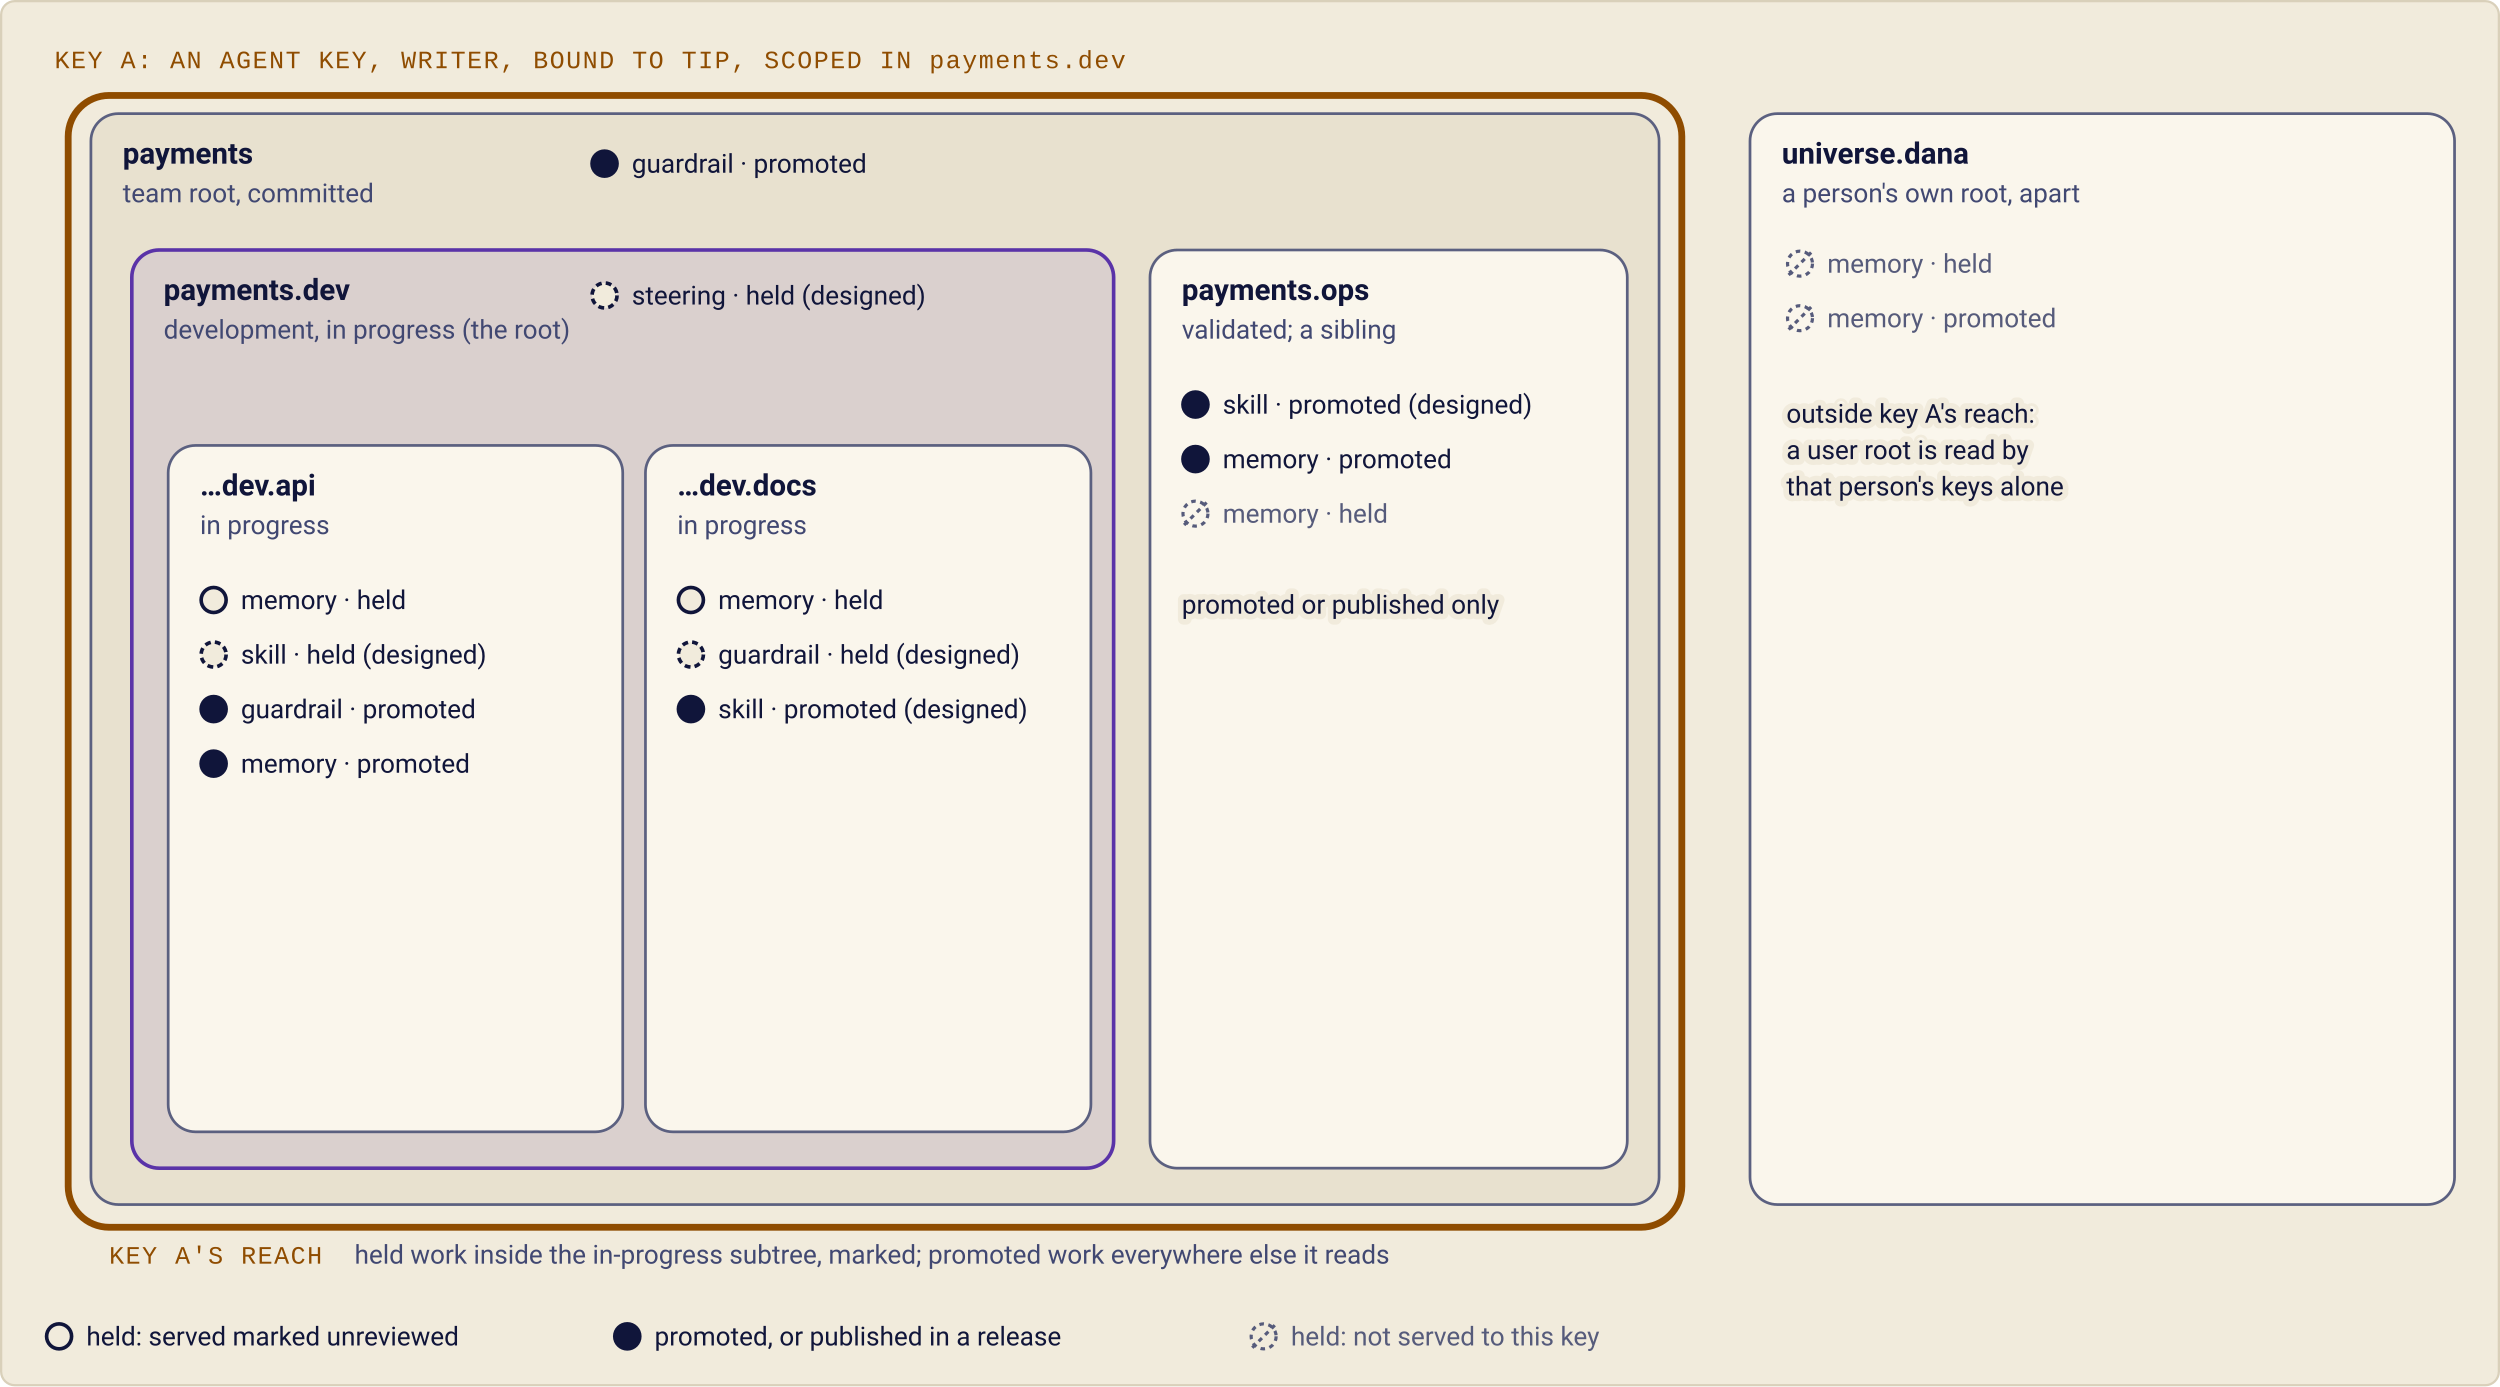
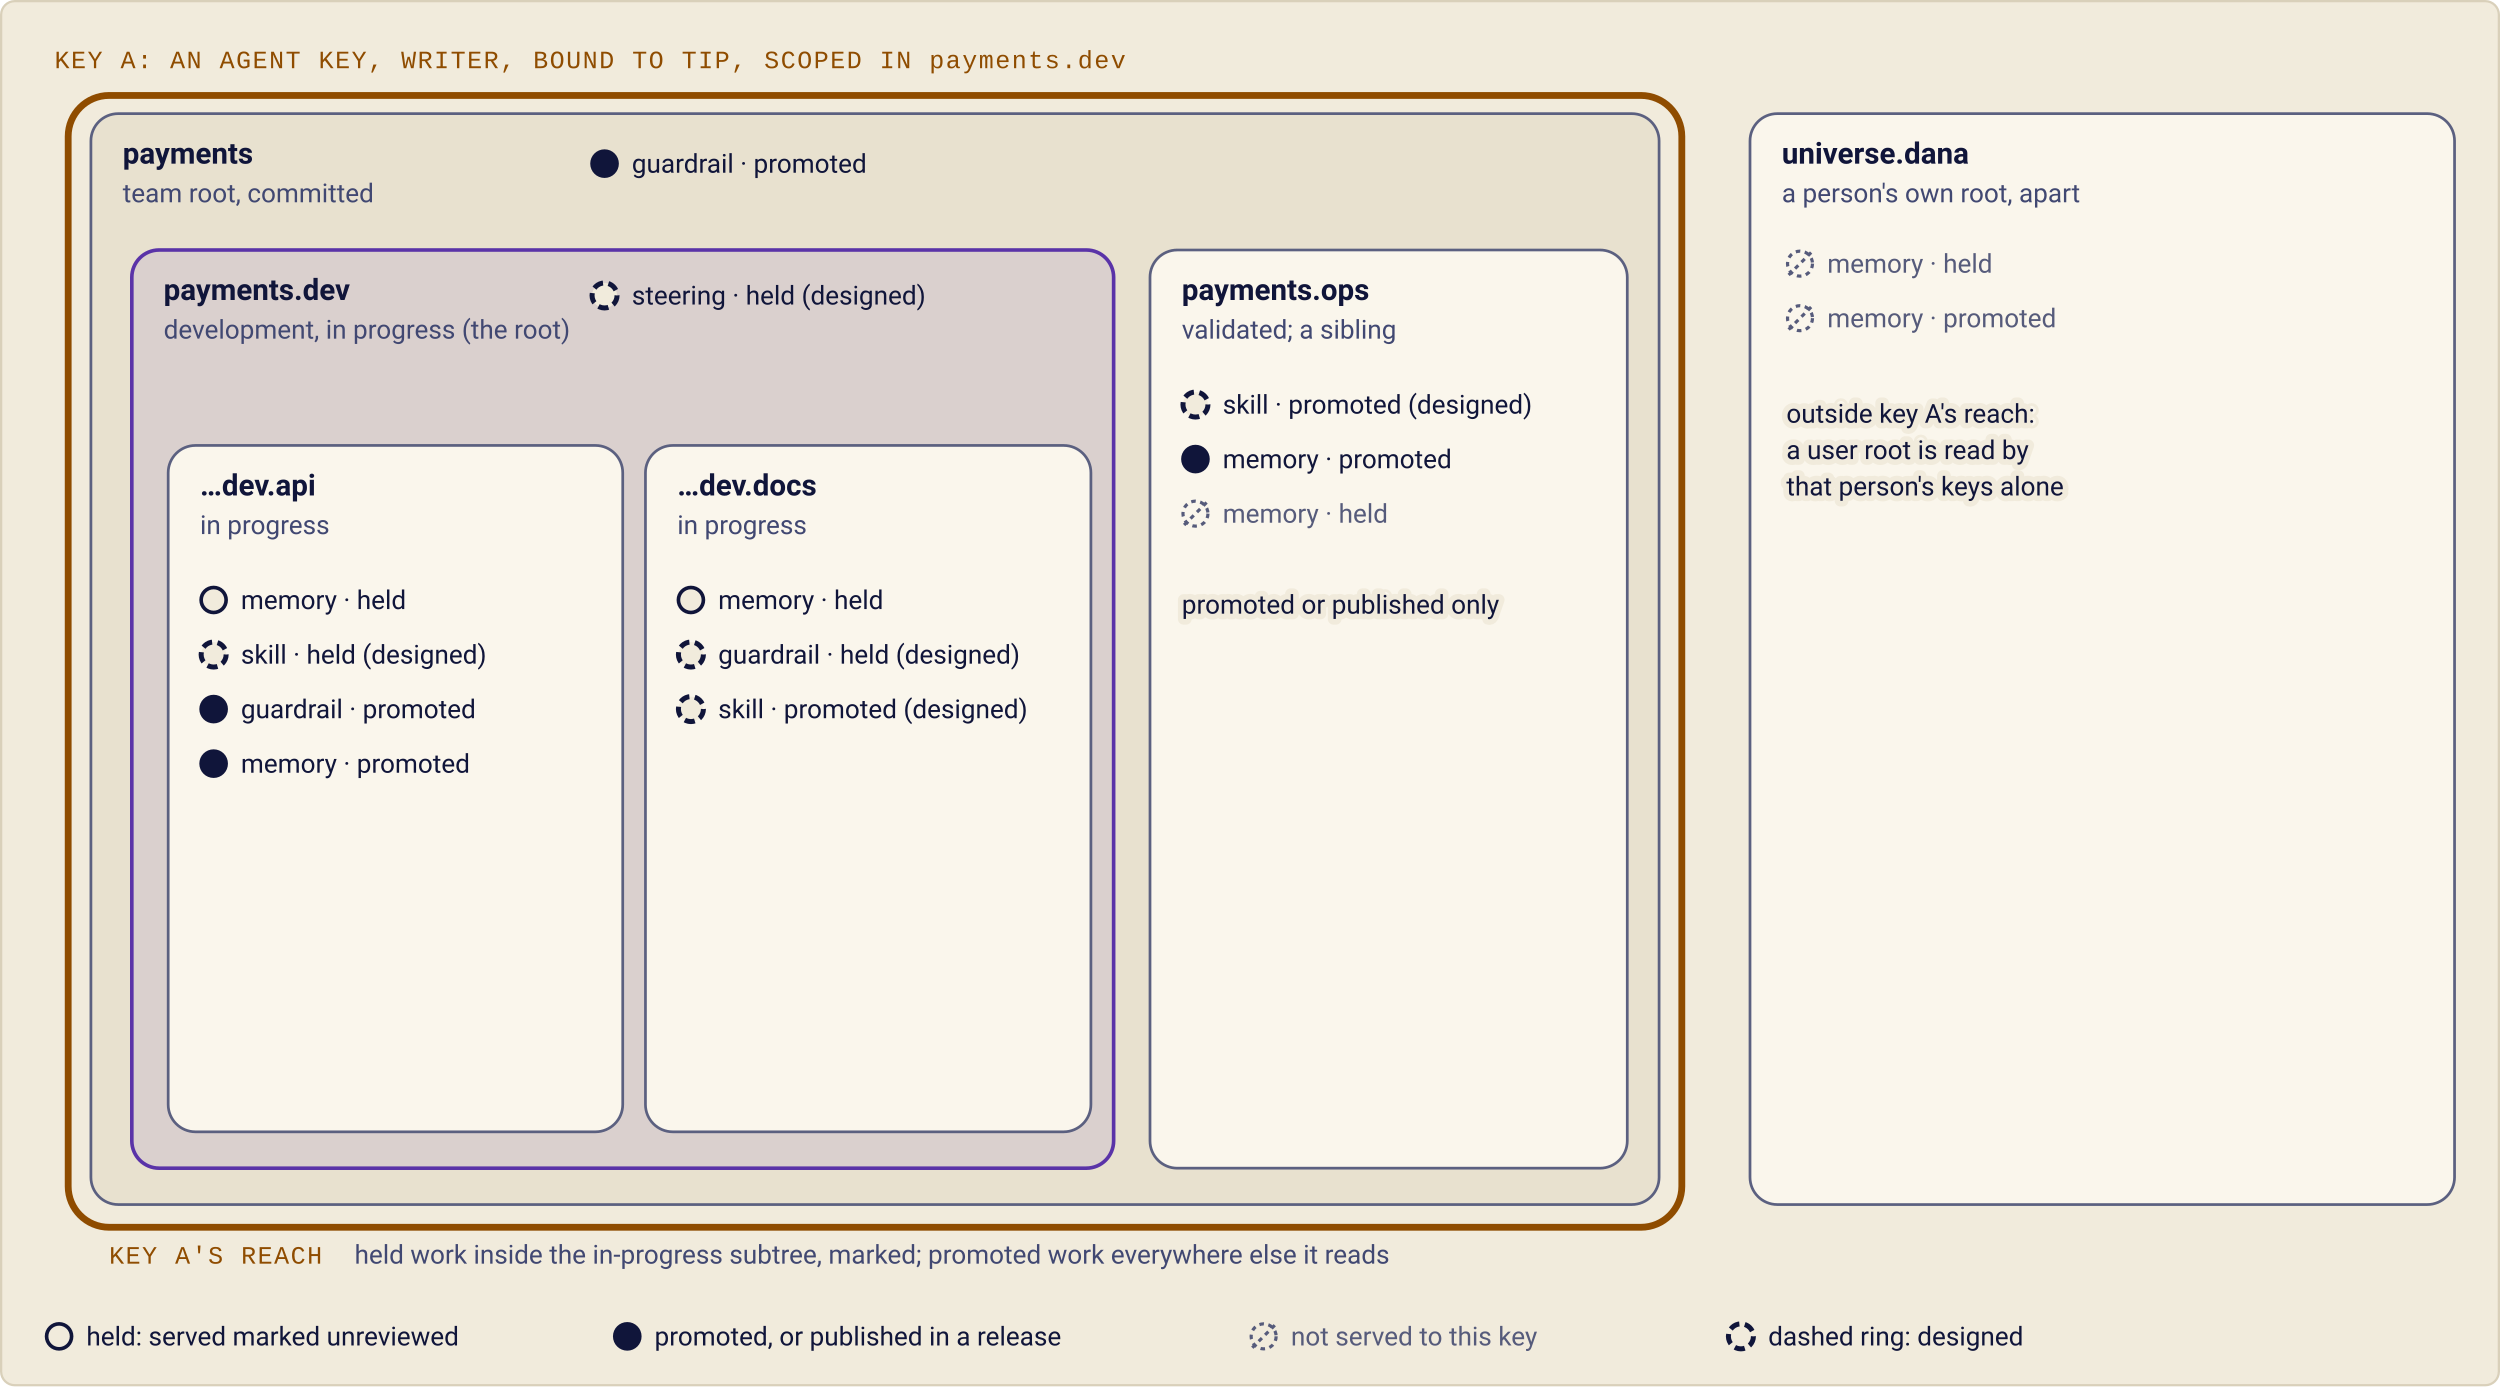
<svg xmlns="http://www.w3.org/2000/svg" width="1100" height="610" viewBox="0 0 1100 610" role="img" aria-labelledby="title desc">
  <style>
.plate{fill:#f1ebdc;stroke:#d9d0ba}
text{font-family:system-ui,-apple-system,"Segoe UI",Roboto,"Helvetica Neue",Arial,sans-serif}
.box{fill:#faf6ec;stroke:#5b6080;stroke-width:1.3}
.box.soft{fill:#e8e1cf}
.box.acc{fill:#8f4c001a;stroke:#8f4c00}
.box.ip{fill:#6a3fc41a;stroke:#5a33a8}
.box.plan{stroke-dasharray:5 4}
.zone{fill:none;stroke:#8f4c00;stroke-width:1.3;stroke-dasharray:6 5}
.zone.ip{stroke:#5a33a8}
.lane{fill:none;stroke:#d9d0ba;stroke-width:1}
.tree{fill:none;stroke:#d9d0ba;stroke-width:1.6}
.t{fill:#10153a;font-size:13px;font-weight:700}
.s{fill:#414872;font-size:11.5px}
.lanet{fill:#565b7b;font-size:11px;font-family:ui-monospace,SFMono-Regular,Menlo,Consolas,"Liberation Mono",monospace;letter-spacing:.06em}
.lanet.hi{fill:#8f4c00}
.e{fill:none;stroke:#5b6080;stroke-width:1.3}
.e.acc{stroke:#8f4c00}
.e.ip{stroke:#5a33a8}
.e.dash{stroke-dasharray:5 4}
.ah{fill:#5b6080}
.aha{fill:#8f4c00}
.ahi{fill:#5a33a8}
.el{fill:#10153a;font-size:11.5px;paint-order:stroke;stroke:#f1ebdc;stroke-width:5px;stroke-linejoin:round}
.acct{fill:#8f4c00;font-size:11.5px;font-weight:700;paint-order:stroke;stroke:#f1ebdc;stroke-width:5px;stroke-linejoin:round}
.ipt{fill:#5a33a8;font-size:11.5px;font-weight:700;paint-order:stroke;stroke:#f1ebdc;stroke-width:5px;stroke-linejoin:round}
.tag{fill:#f1ebdc;stroke:#565b7b;stroke-dasharray:3 2}
.tagt{fill:#565b7b;font-size:10px;font-family:ui-monospace,SFMono-Regular,Menlo,Consolas,"Liberation Mono",monospace;letter-spacing:.04em}
.reg{fill:#faf6ec;stroke:#5b6080;stroke-width:1.2}
.reg.outer{fill:#e8e1cf}
.reg.ip{fill:#6a3fc41a;stroke:#5a33a8;stroke-width:1.6}
.reg.plan{stroke-dasharray:5 4}
.reach{fill:none;stroke:#8f4c00;stroke-width:3}
.reach.b{stroke:#2f6690}
.reach.plan{stroke-dasharray:9 5}
.gh{fill:#f1ebdc;stroke:#10153a;stroke-width:1.6}
.gs{fill:#10153a;stroke:#10153a;stroke-width:1.6}
- .gh.plan{stroke-dasharray:2.6 1.8}
+ .gd{fill:#f1ebdc;stroke:#10153a;stroke-width:2.2;stroke-dasharray:4.5 2.4}
.gx{fill:none;stroke:#565b7b;stroke-width:1.4;stroke-dasharray:2 2}
.it{fill:#10153a;font-size:11.5px}
.it.dim{fill:#565b7b}
.icet{fill:#2f6690;font-size:11.5px;font-weight:700;paint-order:stroke;stroke:#f1ebdc;stroke-width:5px;stroke-linejoin:round}
.no{fill:none;stroke:#962a33;stroke-width:2}
@media (prefers-color-scheme: dark) {
.plate{fill:#0a0d22;stroke:#262c52}
text{font-family:system-ui,-apple-system,"Segoe UI",Roboto,"Helvetica Neue",Arial,sans-serif}
.box{fill:#0e1230;stroke:#5f7fa3;stroke-width:1.3}
.box.soft{fill:#111638}
.box.acc{fill:#f6a83e24;stroke:#f6a83e}
.box.ip{fill:#b48af229;stroke:#bb95f4}
.box.plan{stroke-dasharray:5 4}
.zone{fill:none;stroke:#f6a83e;stroke-width:1.3;stroke-dasharray:6 5}
.zone.ip{stroke:#bb95f4}
.lane{fill:none;stroke:#262c52;stroke-width:1}
.tree{fill:none;stroke:#262c52;stroke-width:1.6}
.t{fill:#efe9da;font-size:13px;font-weight:700}
.s{fill:#b7b4c6;font-size:11.5px}
.lanet{fill:#8c8fa8;font-size:11px;font-family:ui-monospace,SFMono-Regular,Menlo,Consolas,"Liberation Mono",monospace;letter-spacing:.06em}
.lanet.hi{fill:#f6a83e}
.e{fill:none;stroke:#5f7fa3;stroke-width:1.3}
.e.acc{stroke:#f6a83e}
.e.ip{stroke:#bb95f4}
.e.dash{stroke-dasharray:5 4}
.ah{fill:#5f7fa3}
.aha{fill:#f6a83e}
.ahi{fill:#bb95f4}
.el{fill:#efe9da;font-size:11.5px;paint-order:stroke;stroke:#0a0d22;stroke-width:5px;stroke-linejoin:round}
.acct{fill:#f6a83e;font-size:11.5px;font-weight:700;paint-order:stroke;stroke:#0a0d22;stroke-width:5px;stroke-linejoin:round}
.ipt{fill:#bb95f4;font-size:11.5px;font-weight:700;paint-order:stroke;stroke:#0a0d22;stroke-width:5px;stroke-linejoin:round}
.tag{fill:#0a0d22;stroke:#8c8fa8;stroke-dasharray:3 2}
.tagt{fill:#8c8fa8;font-size:10px;font-family:ui-monospace,SFMono-Regular,Menlo,Consolas,"Liberation Mono",monospace;letter-spacing:.04em}
.reg{fill:#0e1230;stroke:#5f7fa3;stroke-width:1.2}
.reg.outer{fill:#111638}
.reg.ip{fill:#b48af229;stroke:#bb95f4;stroke-width:1.6}
.reg.plan{stroke-dasharray:5 4}
.reach{fill:none;stroke:#f6a83e;stroke-width:3}
.reach.b{stroke:#9fc6e6}
.reach.plan{stroke-dasharray:9 5}
.gh{fill:#0a0d22;stroke:#efe9da;stroke-width:1.6}
.gs{fill:#efe9da;stroke:#efe9da;stroke-width:1.6}
- .gh.plan{stroke-dasharray:2.6 1.8}
+ .gd{fill:#0a0d22;stroke:#efe9da;stroke-width:2.2;stroke-dasharray:4.5 2.4}
.gx{fill:none;stroke:#8c8fa8;stroke-width:1.4;stroke-dasharray:2 2}
.it{fill:#efe9da;font-size:11.5px}
.it.dim{fill:#8c8fa8}
.icet{fill:#9fc6e6;font-size:11.5px;font-weight:700;paint-order:stroke;stroke:#0a0d22;stroke-width:5px;stroke-linejoin:round}
.no{fill:none;stroke:#e99393;stroke-width:2}
}
</style>
  <defs>
    <marker id="a" viewBox="0 0 10 10" refX="9" refY="5" markerWidth="7" markerHeight="7" orient="auto-start-reverse">
      <path class="ah" d="M0 0 L10 5 L0 10 z" />
    </marker>
    <marker id="aa" viewBox="0 0 10 10" refX="9" refY="5" markerWidth="7" markerHeight="7" orient="auto-start-reverse">
      <path class="aha" d="M0 0 L10 5 L0 10 z" />
    </marker>
    <marker id="ai" viewBox="0 0 10 10" refX="9" refY="5" markerWidth="7" markerHeight="7" orient="auto-start-reverse">
      <path class="ahi" d="M0 0 L10 5 L0 10 z" />
    </marker>
  </defs>
  <rect class="plate" x="0.5" y="0.5" width="1099" height="609" rx="6" />
  <text class="lanet hi" x="24" y="30">KEY A: AN AGENT KEY, WRITER, BOUND TO TIP, SCOPED IN payments.dev</text>
  <rect class="reg outer" x="40" y="50" width="690" height="480" rx="12" />
  <text class="t" x="54" y="72">payments</text>
  <text class="s" x="54" y="89">team root, committed</text>
  <circle class="gs" cx="266" cy="72" r="5.5" />
  <text class="it" x="278" y="76">guardrail · promoted</text>
  <rect class="reg ip" x="58" y="110" width="432" height="404" rx="12" />
  <text class="t" x="72" y="132">payments.dev</text>
  <text class="s" x="72" y="149">development, in progress (the root)</text>
-   <circle class="gh plan" cx="266" cy="130" r="5.5" />
+   <circle class="gd" cx="266" cy="130" r="5.5" />
  <text class="it" x="278" y="134">steering · held (designed)</text>
  <rect class="reg " x="74" y="196" width="200" height="302" rx="12" />
  <text class="t" x="88" y="218">…dev.api</text>
  <text class="s" x="88" y="235">in progress</text>
  <circle class="gh" cx="94" cy="264" r="5.5" />
  <text class="it" x="106" y="268">memory · held</text>
-   <circle class="gh plan" cx="94" cy="288" r="5.5" />
+   <circle class="gd" cx="94" cy="288" r="5.5" />
  <text class="it" x="106" y="292">skill · held (designed)</text>
  <circle class="gs" cx="94" cy="312" r="5.5" />
  <text class="it" x="106" y="316">guardrail · promoted</text>
  <circle class="gs" cx="94" cy="336" r="5.5" />
  <text class="it" x="106" y="340">memory · promoted</text>
  <rect class="reg " x="284" y="196" width="196" height="302" rx="12" />
  <text class="t" x="298" y="218">…dev.docs</text>
  <text class="s" x="298" y="235">in progress</text>
  <circle class="gh" cx="304" cy="264" r="5.5" />
  <text class="it" x="316" y="268">memory · held</text>
-   <circle class="gh plan" cx="304" cy="288" r="5.5" />
+   <circle class="gd" cx="304" cy="288" r="5.5" />
  <text class="it" x="316" y="292">guardrail · held (designed)</text>
-   <circle class="gs plan" cx="304" cy="312" r="5.5" />
+   <circle class="gd" cx="304" cy="312" r="5.5" />
  <text class="it" x="316" y="316">skill · promoted (designed)</text>
  <rect class="reg " x="506" y="110" width="210" height="404" rx="12" />
  <text class="t" x="520" y="132">payments.ops</text>
  <text class="s" x="520" y="149">validated; a sibling</text>
-   <circle class="gs plan" cx="526" cy="178" r="5.5" />
+   <circle class="gd" cx="526" cy="178" r="5.5" />
  <text class="it" x="538" y="182">skill · promoted (designed)</text>
  <circle class="gs" cx="526" cy="202" r="5.5" />
  <text class="it" x="538" y="206">memory · promoted</text>
  <circle class="gx" cx="526" cy="226" r="5.5" />
  <path class="gx" d="M521 231 L531 221" />
  <text class="it dim" x="538" y="230">memory · held</text>
  <text class="el" x="520" y="270">promoted or published only</text>
  <rect class="reach " x="30" y="42" width="710" height="498" rx="18" />
  <text class="lanet hi" x="48" y="556">KEY A'S REACH</text>
  <text class="s" x="156" y="556">held work inside the in-progress subtree, marked; promoted work everywhere else it reads</text>
  <rect class="reg " x="770" y="50" width="310" height="480" rx="12" />
  <text class="t" x="784" y="72">universe.dana</text>
  <text class="s" x="784" y="89">a person's own root, apart</text>
  <circle class="gx" cx="792" cy="116" r="5.5" />
  <path class="gx" d="M787 121 L797 111" />
  <text class="it dim" x="804" y="120">memory · held</text>
  <circle class="gx" cx="792" cy="140" r="5.5" />
  <path class="gx" d="M787 145 L797 135" />
  <text class="it dim" x="804" y="144">memory · promoted</text>
  <text class="el" x="786" y="186">outside key A's reach:</text>
  <text class="el" x="786" y="202">a user root is read by</text>
  <text class="el" x="786" y="218">that person's keys alone</text>
  <circle class="gh" cx="26" cy="588" r="5.5" />
  <text class="it" x="38" y="592">held: served marked unreviewed</text>
  <circle class="gs" cx="276" cy="588" r="5.5" />
  <text class="it" x="288" y="592">promoted, or published in a release</text>
  <circle class="gx" cx="556" cy="588" r="5.5" />
  <path class="gx" d="M551 593 L561 583" />
-   <text class="it dim" x="568" y="592">held: not served to this key</text>
+   <text class="it dim" x="568" y="592">not served to this key</text>
+   <circle class="gd" cx="766" cy="588" r="5.5" />
+   <text class="it" x="778" y="592">dashed ring: designed</text>
</svg>
